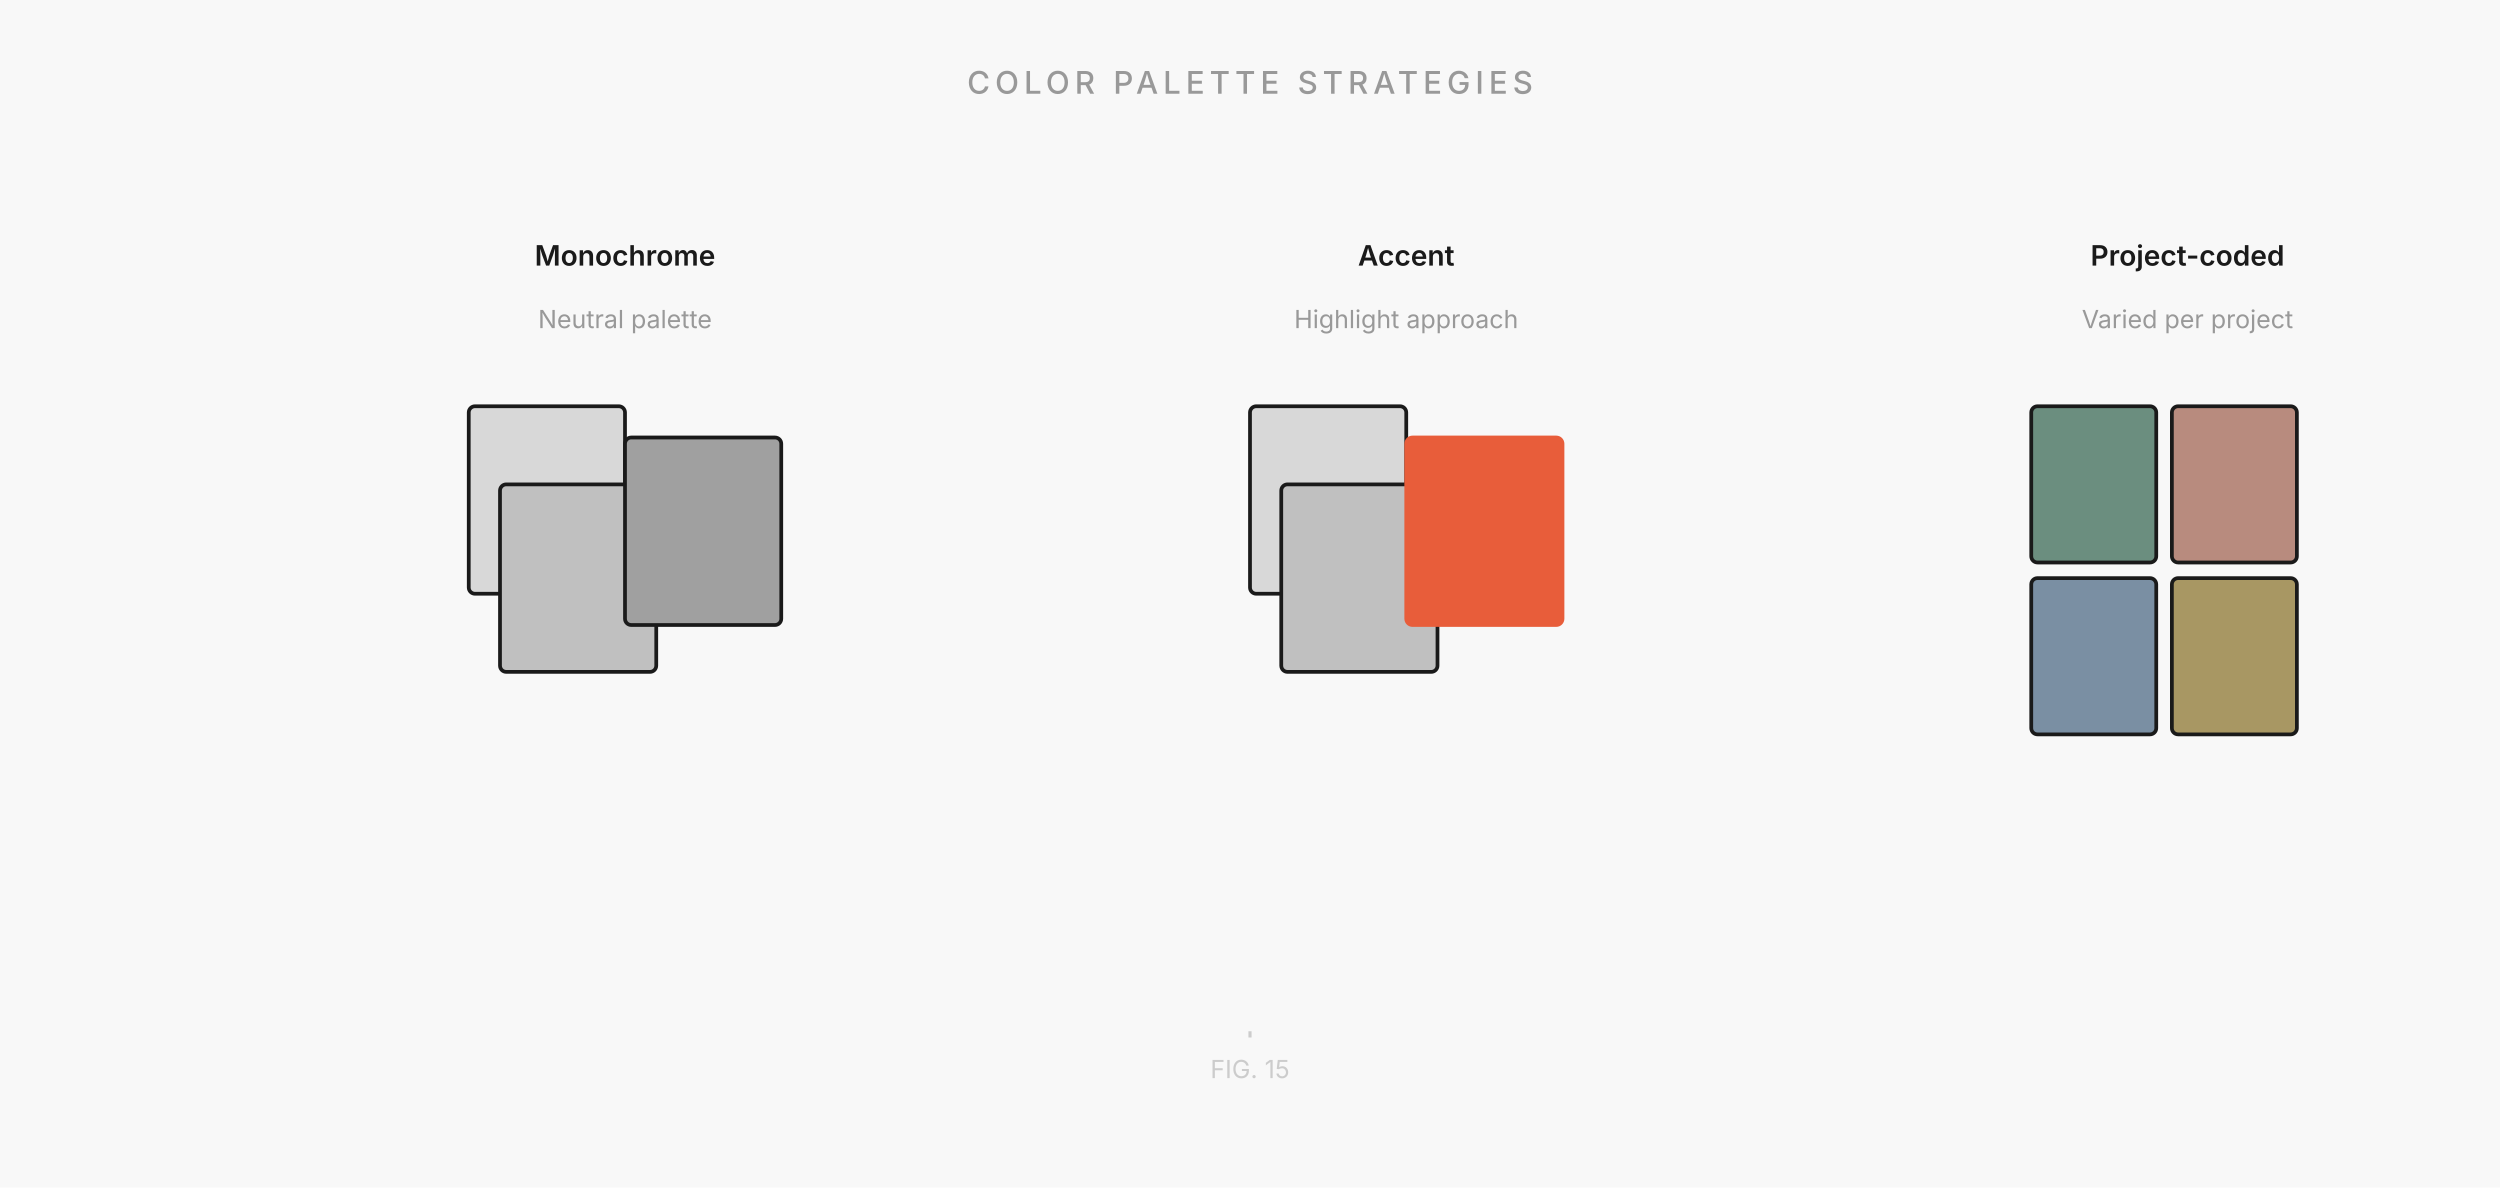
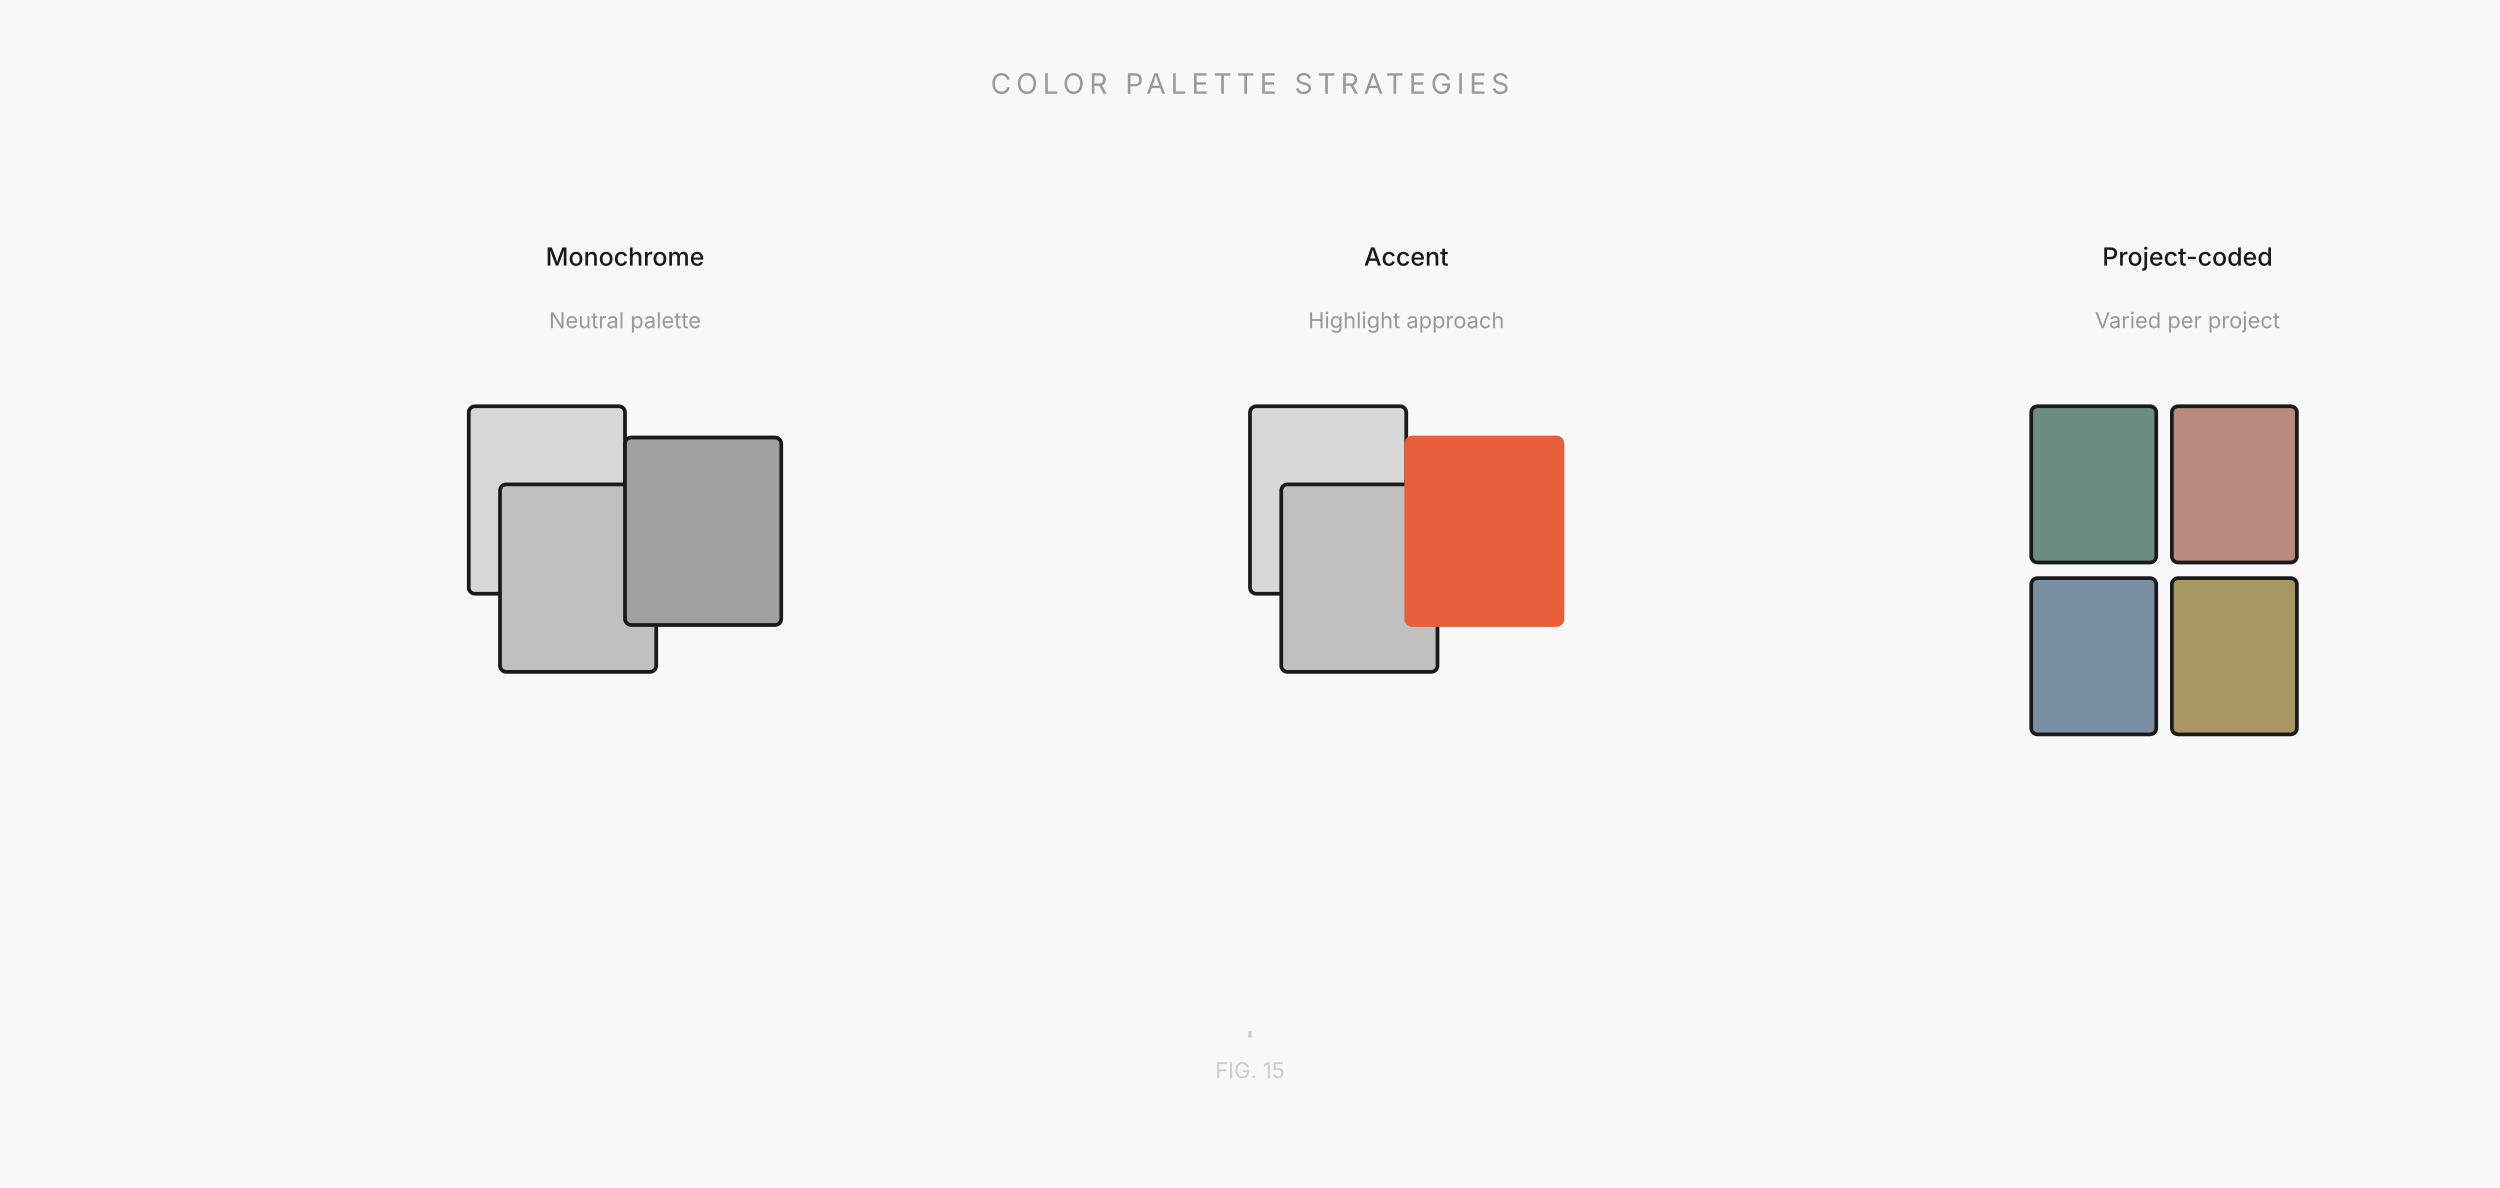
<svg xmlns="http://www.w3.org/2000/svg" viewBox="0 0 800 380">
  <defs>
    <style>
      text { font-family: Inter, -apple-system, system-ui, sans-serif; }
    </style>
  </defs>
  <rect width="800" height="380" fill="#f8f8f8" />
-   <text x="400" y="30" font-size="10" font-weight="500" letter-spacing="1.6" fill="#999" text-anchor="middle" text-transform="uppercase">
+   <text x="400" y="30" font-size="9" font-weight="400" letter-spacing="1.6" fill="#999" text-anchor="middle" text-transform="uppercase">
    COLOR PALETTE STRATEGIES
  </text>
-   <text x="200" y="85" font-size="9" font-weight="600" fill="#1a1a1a" text-anchor="middle">Monochrome</text>
-   <text x="200" y="105" font-size="8" fill="#999" text-anchor="middle">Neutral palette</text>
+   <text x="200" y="85" font-size="8" font-weight="500" fill="#1a1a1a" text-anchor="middle">Monochrome</text>
+   <text x="200" y="105" font-size="7" fill="#999" text-anchor="middle">Neutral palette</text>
  <rect x="150" y="130" width="50" height="60" fill="#d8d8d8" stroke="#1a1a1a" stroke-width="1.2" rx="2" />
  <rect x="160" y="155" width="50" height="60" fill="#c0c0c0" stroke="#1a1a1a" stroke-width="1.2" rx="2" />
  <rect x="200" y="140" width="50" height="60" fill="#a0a0a0" stroke="#1a1a1a" stroke-width="1.2" rx="2" />
-   <text x="450" y="85" font-size="9" font-weight="600" fill="#1a1a1a" text-anchor="middle">Accent</text>
-   <text x="450" y="105" font-size="8" fill="#999" text-anchor="middle">Highlight approach</text>
+   <text x="450" y="85" font-size="8" font-weight="500" fill="#1a1a1a" text-anchor="middle">Accent</text>
+   <text x="450" y="105" font-size="7" fill="#999" text-anchor="middle">Highlight approach</text>
  <rect x="400" y="130" width="50" height="60" fill="#d8d8d8" stroke="#1a1a1a" stroke-width="1.2" rx="2" />
  <rect x="410" y="155" width="50" height="60" fill="#c0c0c0" stroke="#1a1a1a" stroke-width="1.2" rx="2" />
  <rect x="450" y="140" width="50" height="60" fill="#E85D3A" stroke="#E85D3A" stroke-width="1.2" rx="2" />
-   <text x="700" y="85" font-size="9" font-weight="600" fill="#1a1a1a" text-anchor="middle">Project-coded</text>
-   <text x="700" y="105" font-size="8" fill="#999" text-anchor="middle">Varied per project</text>
+   <text x="700" y="85" font-size="8" font-weight="500" fill="#1a1a1a" text-anchor="middle">Project-coded</text>
+   <text x="700" y="105" font-size="7" fill="#999" text-anchor="middle">Varied per project</text>
  <rect x="650" y="130" width="40" height="50" fill="#6B8E7F" stroke="#1a1a1a" stroke-width="1.2" rx="2" />
  <rect x="695" y="130" width="40" height="50" fill="#B88B7E" stroke="#1a1a1a" stroke-width="1.2" rx="2" />
  <rect x="650" y="185" width="40" height="50" fill="#7A8FA3" stroke="#1a1a1a" stroke-width="1.2" rx="2" />
  <rect x="695" y="185" width="40" height="50" fill="#A89763" stroke="#1a1a1a" stroke-width="1.2" rx="2" />
  <line x1="400" y1="330" x2="400" y2="332" stroke="#ccc" stroke-width="1" />
-   <text x="400" y="345" font-size="8" fill="#ccc" text-anchor="middle">FIG. 15</text>
+   <text x="400" y="345" font-size="7" fill="#ccc" text-anchor="middle">FIG. 15</text>
</svg>
